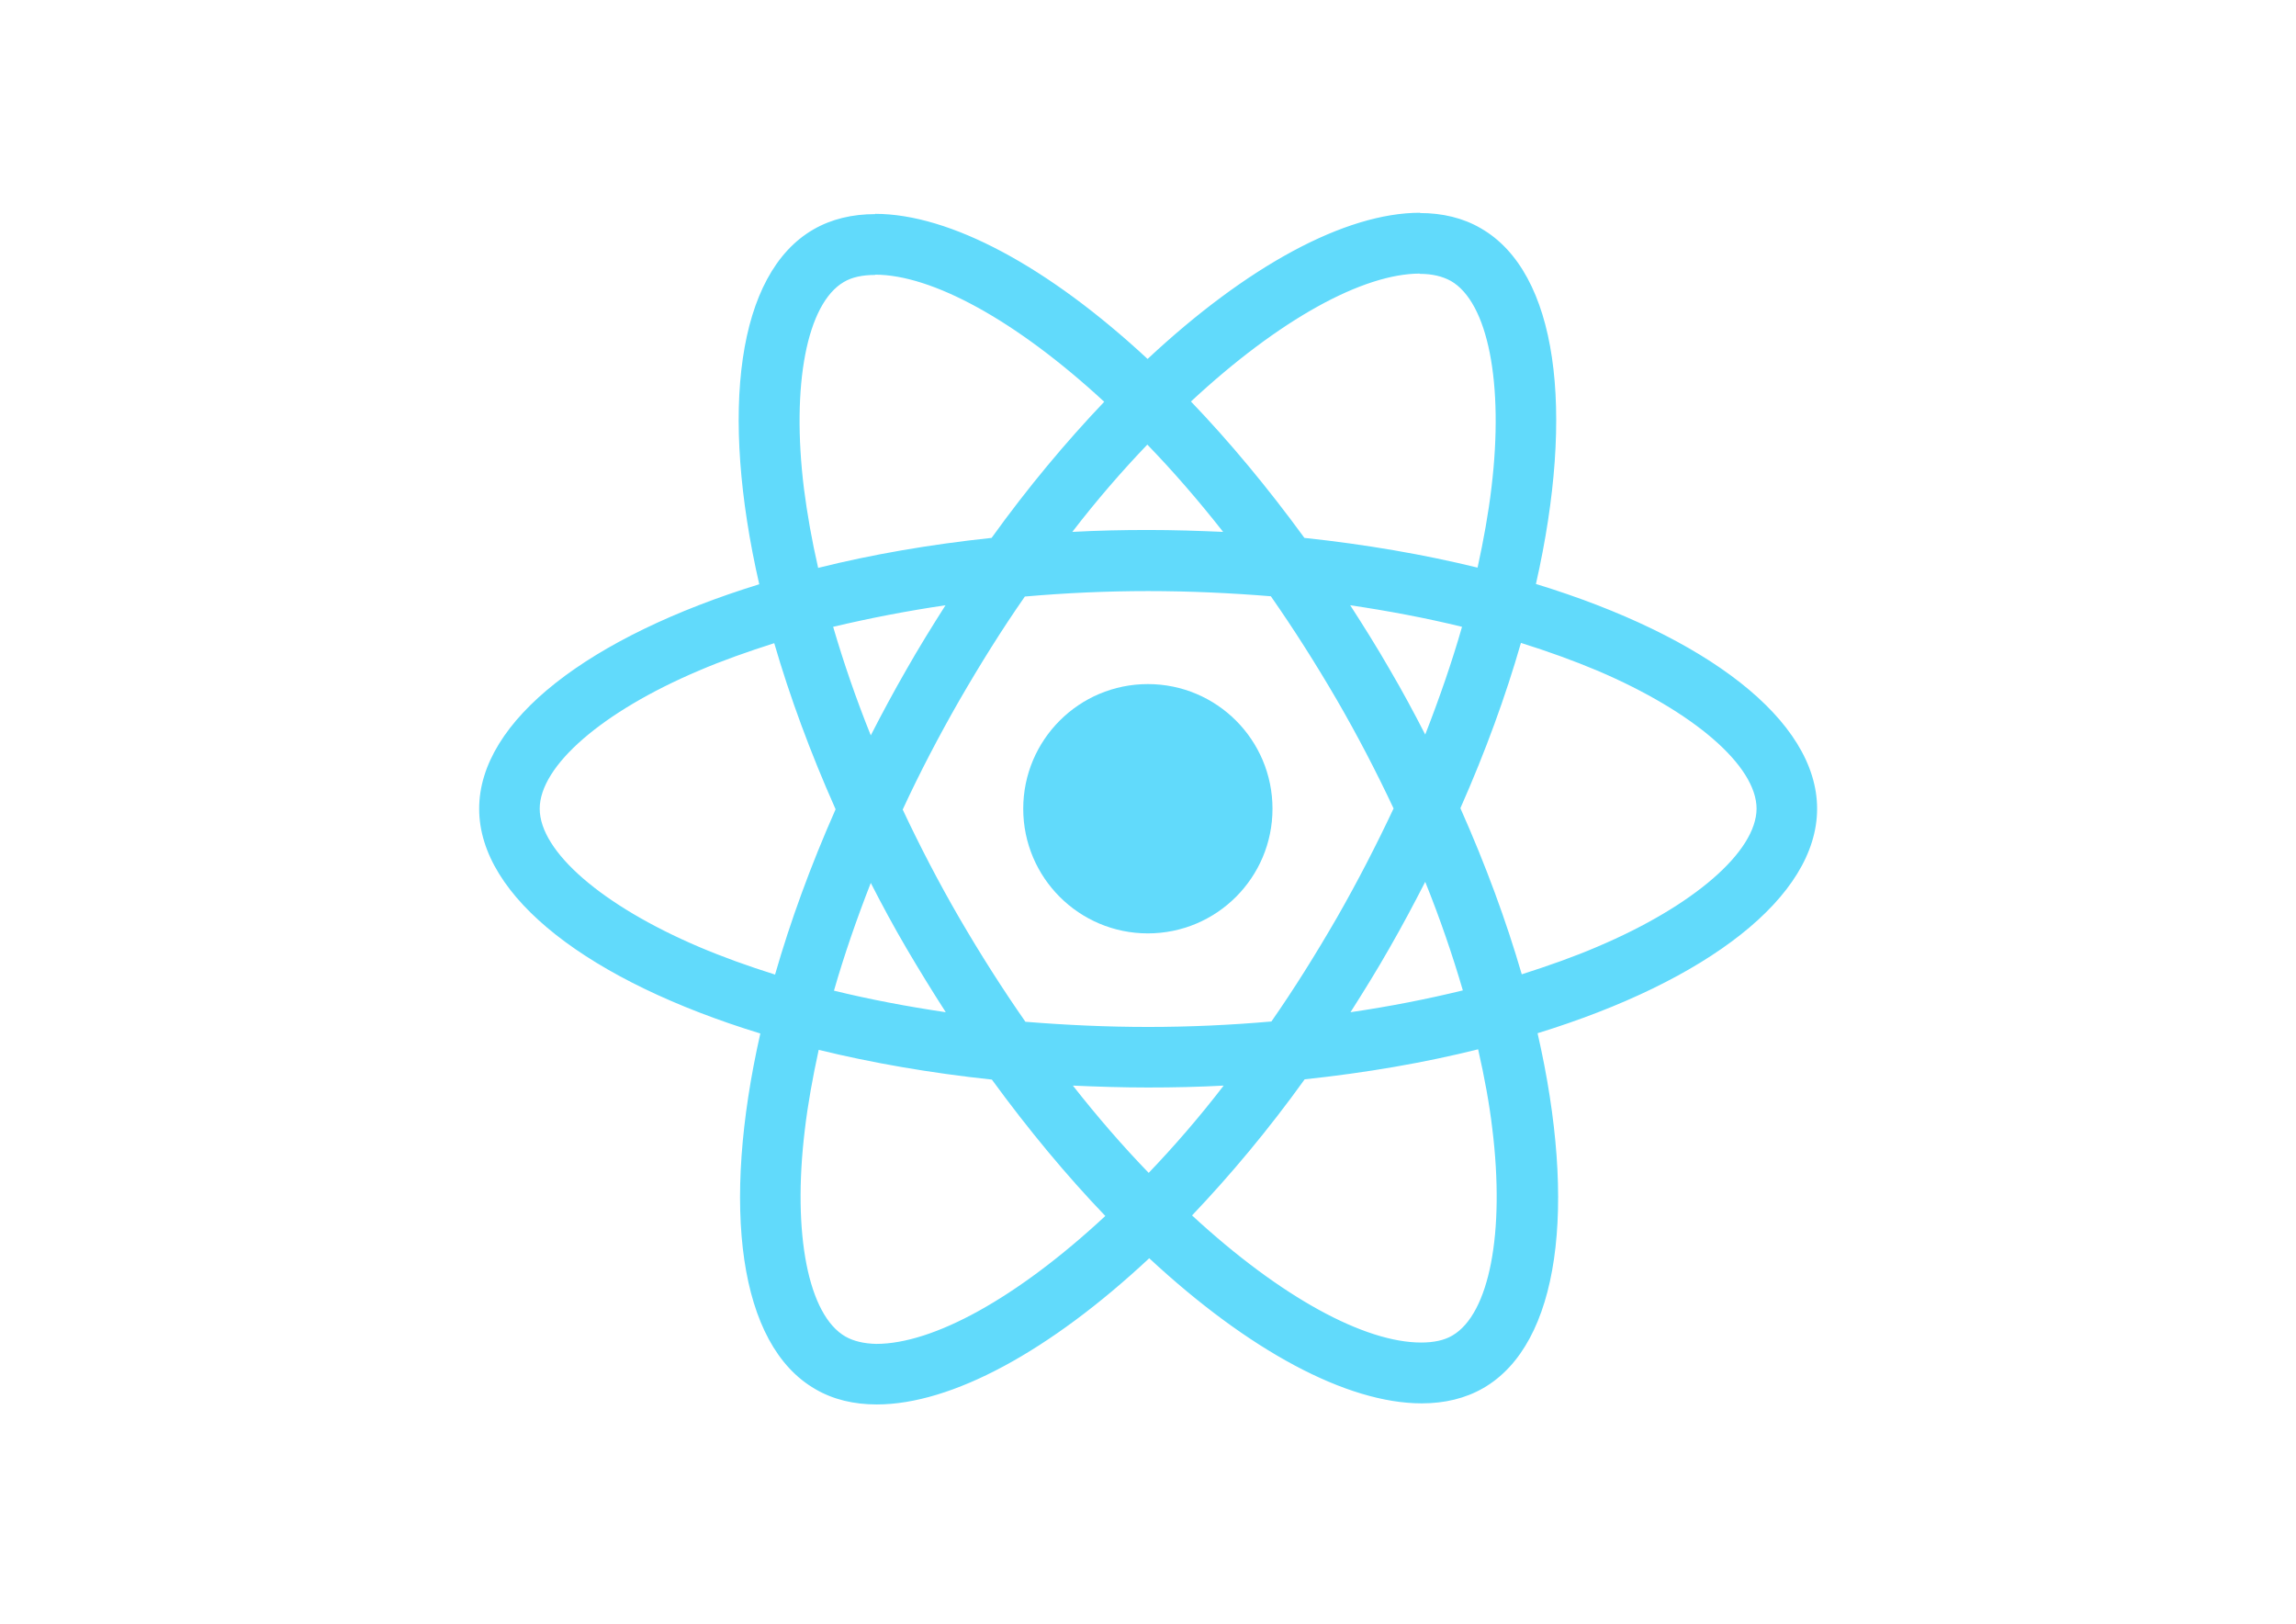
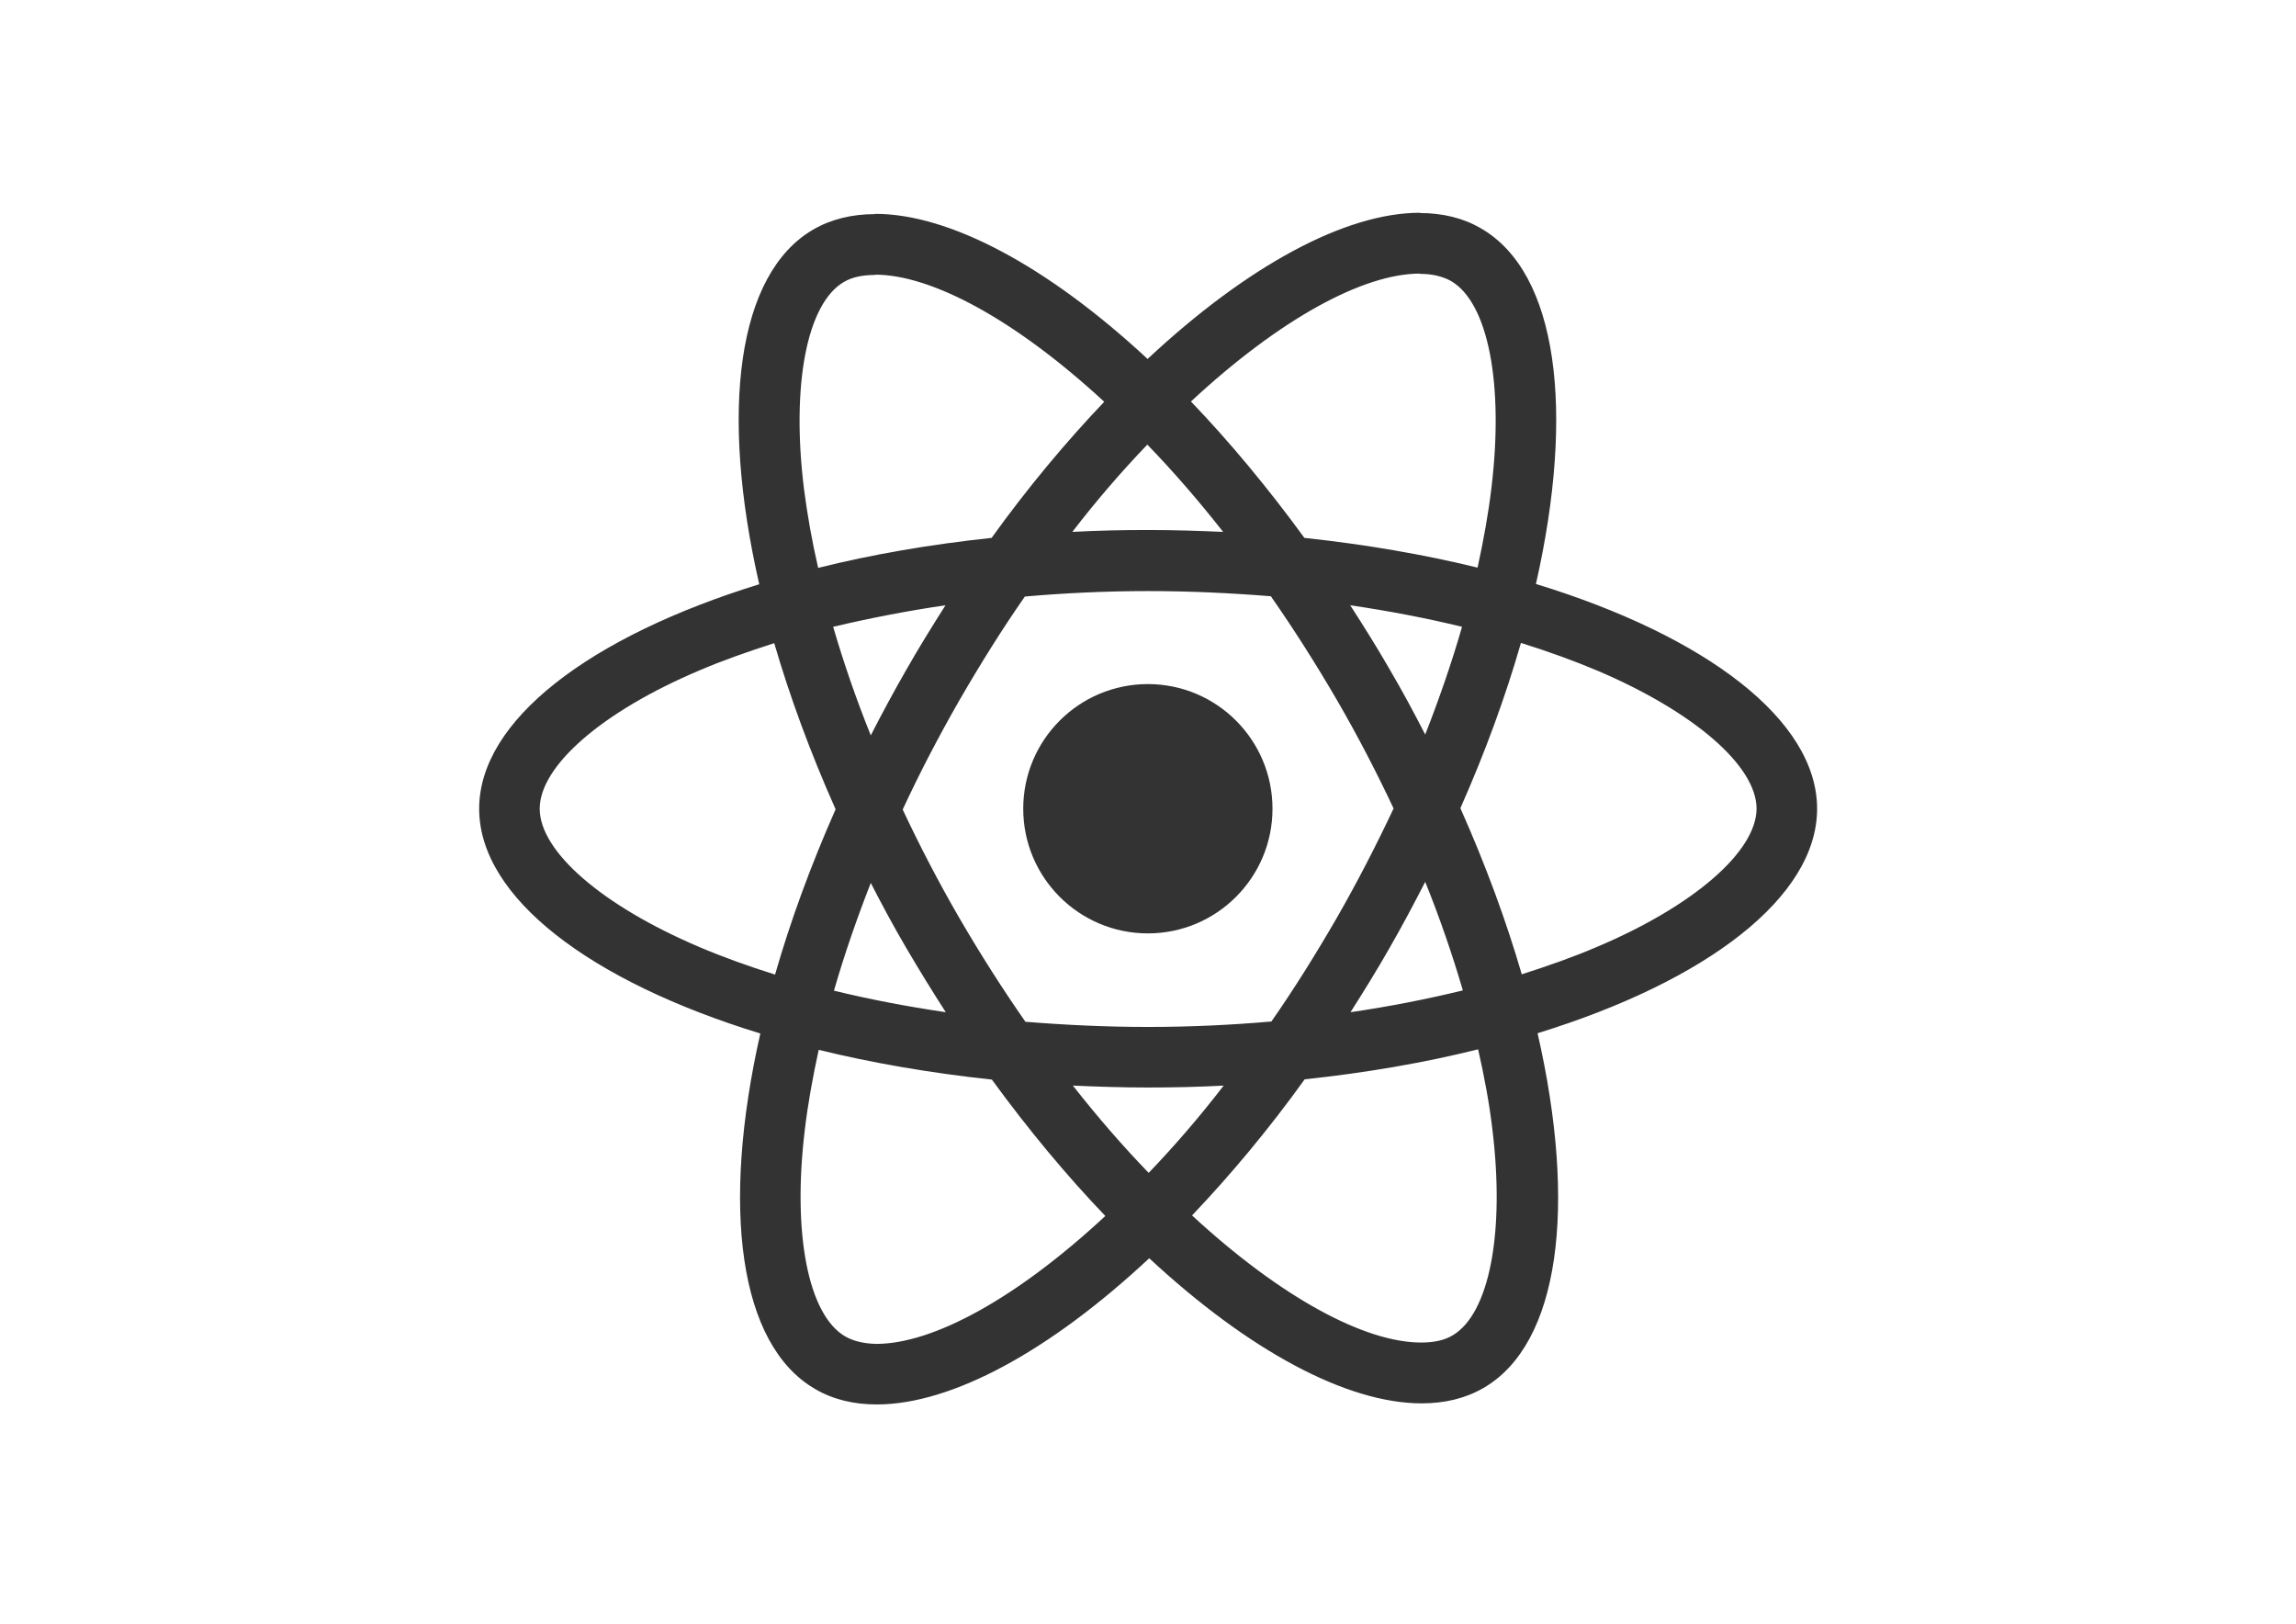
<svg xmlns="http://www.w3.org/2000/svg" viewBox="0 0 841.9 595.3">
-   <g fill="#61DAFB">
+   <g fill="#333333">
    <path d="M666.3 296.5c0-32.5-40.7-63.3-103.1-82.4 14.4-63.6 8-114.2-20.2-130.4-6.5-3.8-14.1-5.6-22.4-5.6v22.3c4.6 0 8.3.9 11.4 2.6 13.6 7.8 19.5 37.5 14.9 75.7-1.1 9.4-2.9 19.3-5.1 29.4-19.6-4.8-41-8.5-63.5-10.9-13.5-18.5-27.5-35.3-41.6-50 32.6-30.3 63.2-46.9 84-46.9V78c-27.5 0-63.5 19.6-99.9 53.6-36.4-33.8-72.4-53.2-99.9-53.2v22.3c20.7 0 51.4 16.5 84 46.6-14 14.7-28 31.4-41.3 49.9-22.6 2.4-44 6.1-63.6 11-2.3-10-4-19.7-5.2-29-4.7-38.2 1.1-67.9 14.6-75.8 3-1.8 6.9-2.6 11.5-2.6V78.5c-8.4 0-16 1.8-22.6 5.6-28.1 16.2-34.4 66.7-19.9 130.1-62.2 19.2-102.7 49.9-102.7 82.3 0 32.5 40.7 63.3 103.1 82.4-14.4 63.6-8 114.2 20.2 130.4 6.5 3.8 14.1 5.6 22.5 5.6 27.5 0 63.5-19.6 99.9-53.6 36.4 33.8 72.4 53.2 99.9 53.2 8.4 0 16-1.8 22.6-5.6 28.1-16.2 34.4-66.7 19.9-130.1 62-19.1 102.5-49.9 102.5-82.3zm-130.2-66.7c-3.7 12.9-8.3 26.2-13.5 39.5-4.1-8-8.4-16-13.1-24-4.6-8-9.5-15.8-14.4-23.4 14.2 2.1 27.9 4.7 41 7.9zm-45.8 106.5c-7.8 13.5-15.8 26.3-24.1 38.2-14.9 1.3-30 2-45.2 2-15.1 0-30.2-.7-45-1.9-8.3-11.9-16.4-24.6-24.2-38-7.6-13.1-14.5-26.4-20.8-39.8 6.2-13.4 13.2-26.8 20.7-39.9 7.8-13.5 15.8-26.3 24.1-38.2 14.9-1.3 30-2 45.2-2 15.1 0 30.2.7 45 1.9 8.3 11.9 16.4 24.6 24.2 38 7.6 13.1 14.5 26.4 20.8 39.8-6.3 13.4-13.2 26.8-20.7 39.9zm32.3-13c5.4 13.4 10 26.8 13.8 39.8-13.1 3.2-26.9 5.9-41.2 8 4.9-7.7 9.8-15.6 14.4-23.7 4.6-8 8.9-16.1 13-24.1zM421.2 430c-9.3-9.6-18.6-20.3-27.8-32 9 .4 18.2.7 27.5.7 9.4 0 18.7-.2 27.8-.7-9 11.7-18.3 22.4-27.5 32zm-74.4-58.9c-14.2-2.1-27.9-4.7-41-7.9 3.7-12.9 8.3-26.2 13.5-39.5 4.1 8 8.4 16 13.1 24 4.7 8 9.5 15.8 14.4 23.4zM420.7 163c9.3 9.6 18.6 20.3 27.8 32-9-.4-18.2-.7-27.5-.7-9.4 0-18.7.2-27.8.7 9-11.7 18.3-22.4 27.5-32zm-74 58.9c-4.9 7.7-9.8 15.6-14.4 23.7-4.6 8-8.9 16-13 24-5.4-13.4-10-26.8-13.8-39.8 13.1-3.1 26.9-5.8 41.2-7.9zm-90.5 125.2c-35.4-15.1-58.3-34.9-58.3-50.6 0-15.7 22.9-35.6 58.3-50.6 8.6-3.7 18-7 27.7-10.1 5.7 19.6 13.2 40 22.5 60.9-9.2 20.8-16.6 41.1-22.2 60.6-9.9-3.1-19.3-6.5-28-10.2zM310 490c-13.6-7.8-19.5-37.5-14.9-75.7 1.1-9.4 2.9-19.3 5.1-29.4 19.6 4.8 41 8.5 63.5 10.9 13.5 18.5 27.5 35.3 41.6 50-32.6 30.3-63.2 46.9-84 46.9-4.5-.1-8.3-1-11.3-2.7zm237.2-76.2c4.7 38.2-1.1 67.9-14.6 75.8-3 1.8-6.9 2.6-11.5 2.6-20.7 0-51.4-16.5-84-46.6 14-14.7 28-31.4 41.3-49.9 22.6-2.4 44-6.1 63.6-11 2.3 10.1 4.1 19.8 5.2 29.1zm38.5-66.7c-8.6 3.7-18 7-27.7 10.1-5.7-19.6-13.2-40-22.5-60.9 9.2-20.8 16.6-41.1 22.2-60.6 9.9 3.1 19.3 6.5 28.1 10.2 35.4 15.1 58.3 34.9 58.3 50.6-.1 15.7-23 35.6-58.4 50.6zM320.8 78.4z" />
    <circle cx="420.9" cy="296.5" r="45.7" />
    <path d="M520.5 78.1z" />
  </g>
</svg>
